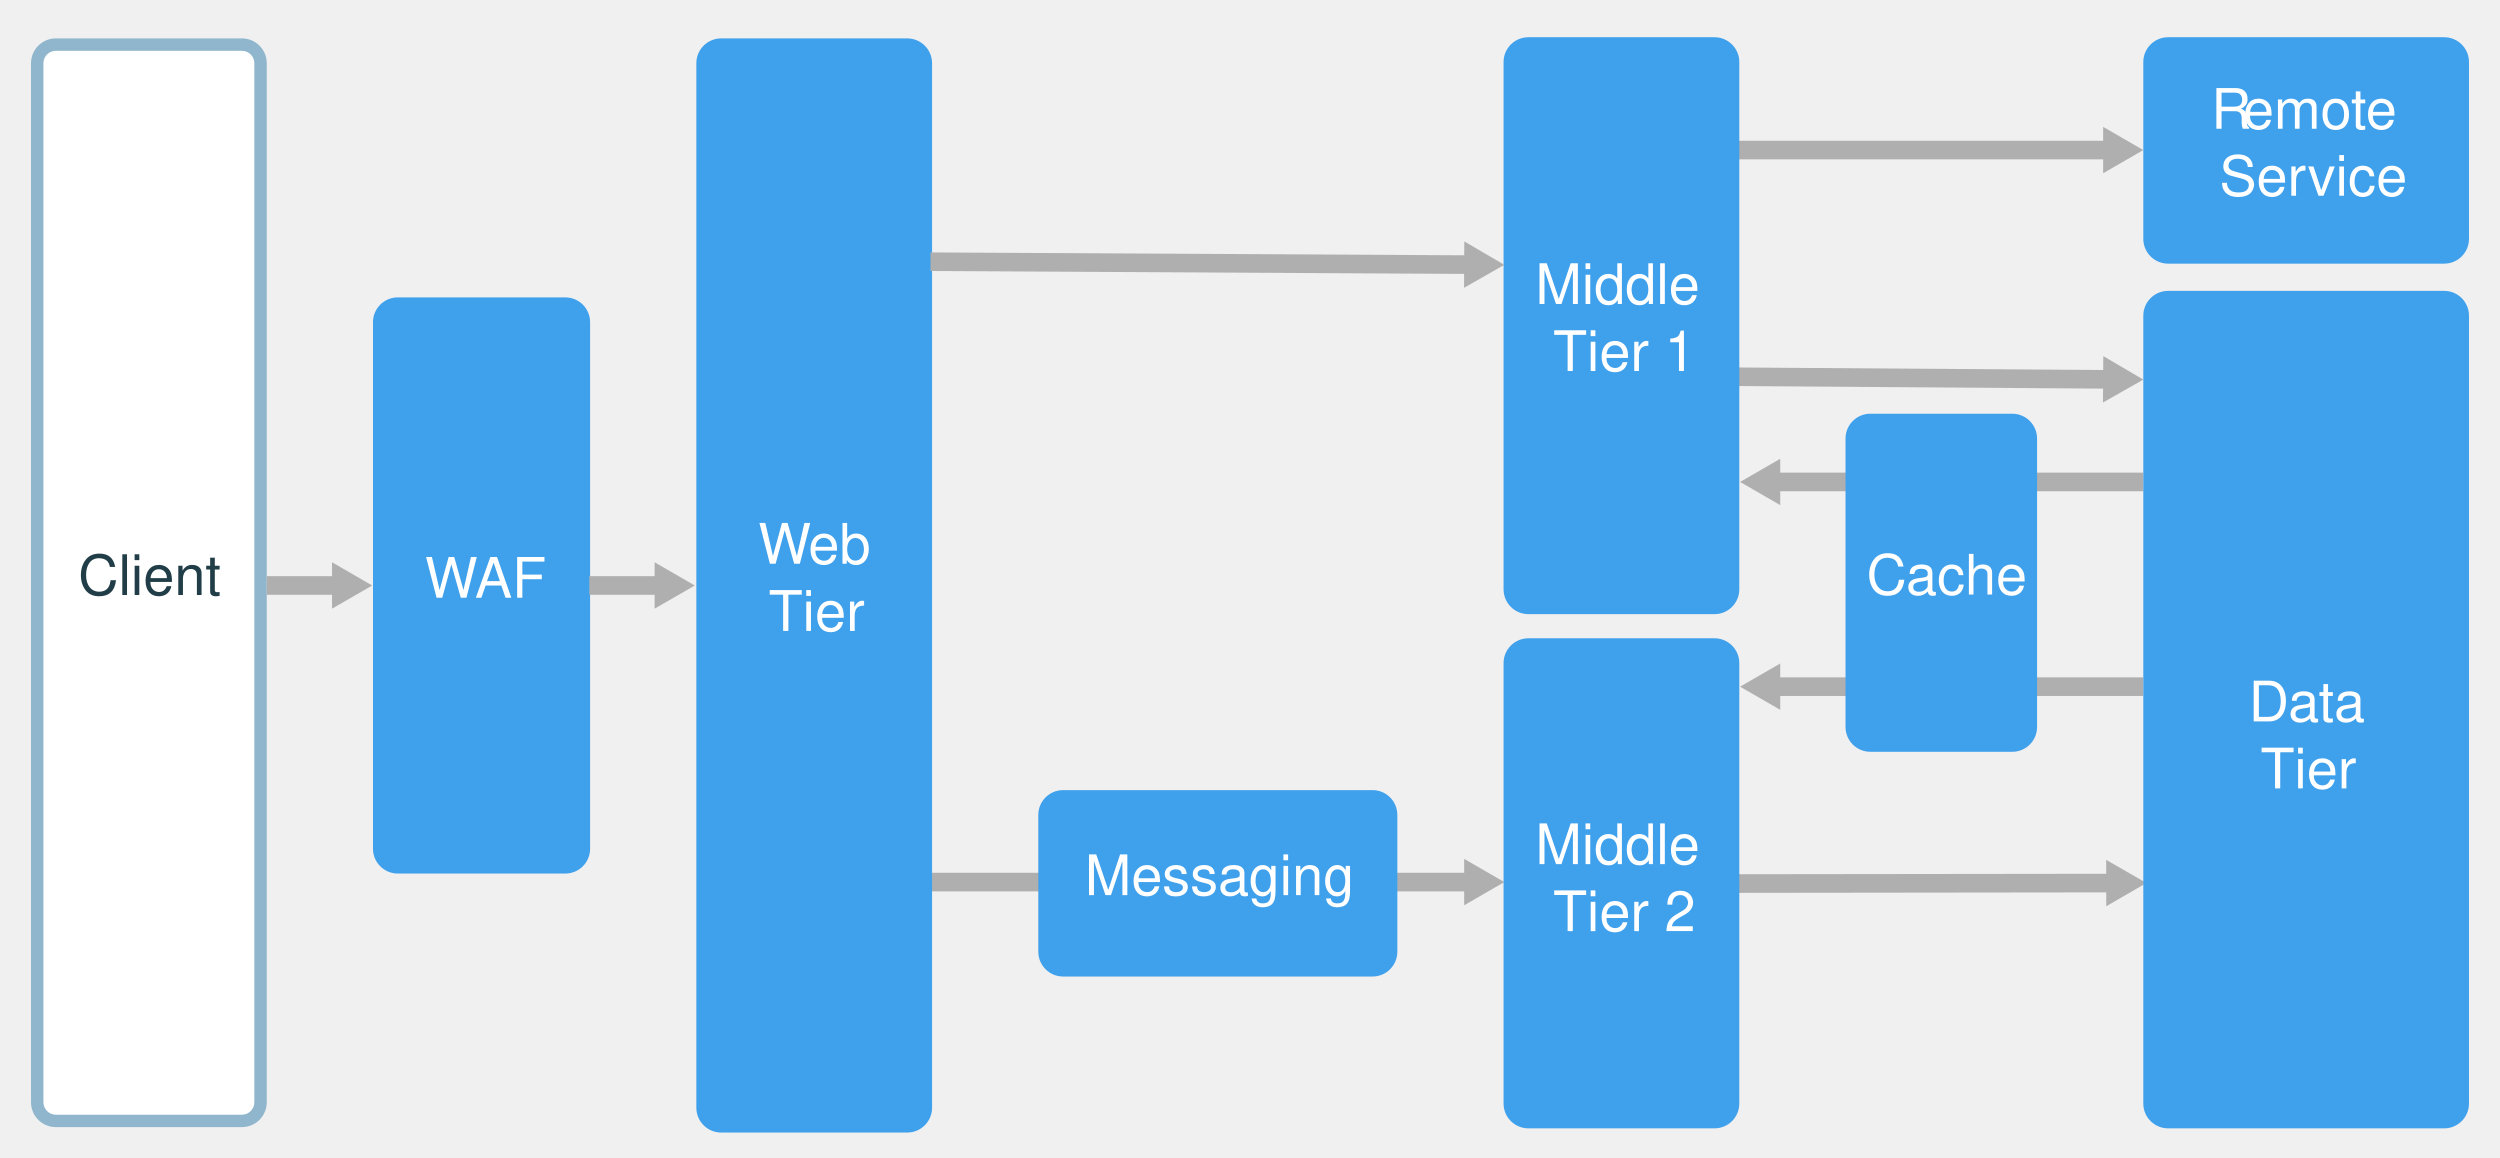
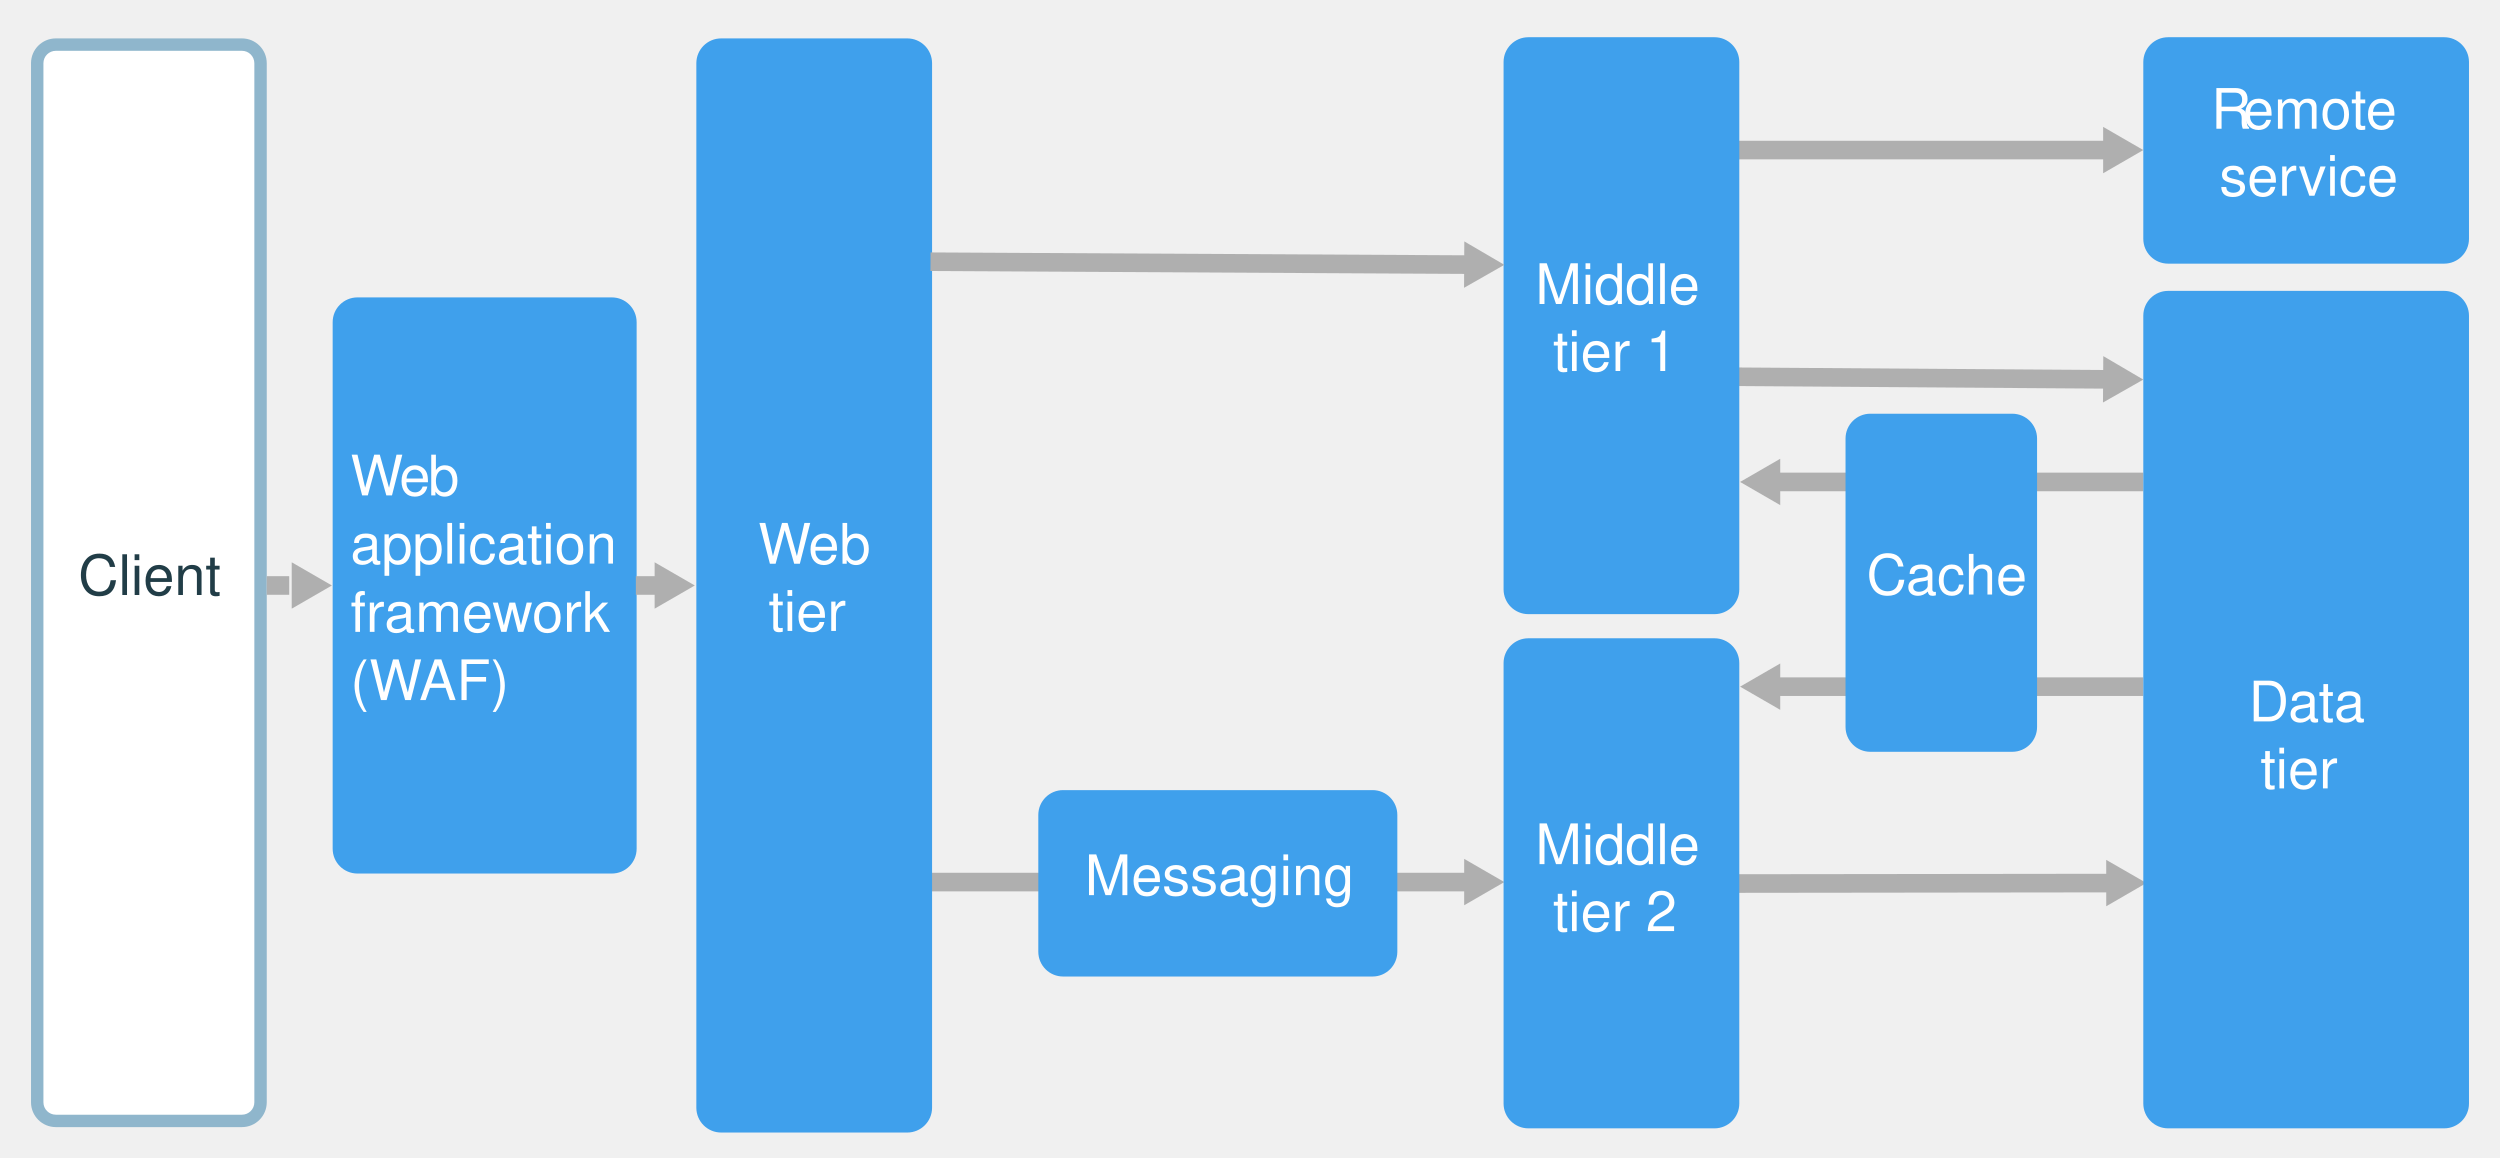
<svg xmlns="http://www.w3.org/2000/svg" id="Layer_1" data-name="Layer 1" width="806" height="373.13" viewBox="0 0 806 373.13" version="1.1" style="background-color:white">
  <defs id="defs1">
    <style id="style1">
text{font-family:segoe-ui_normal,Segoe UI,Segoe,Segoe WP,Helvetica Neue,Helvetica,sans-serif;}.cls-1,.cls-3{fill:none;stroke:#afafaf;stroke-width:6px;}.cls-1{stroke-miterlimit:10;}.cls-2{fill:#afafaf;}.cls-3{stroke-linejoin:bevel;}.cls-4{fill:#3fa0ec;}.cls-5{font-size:18.04px;}.cls-5,.cls-7{fill:#fff;}.cls-6{letter-spacing:-0.04em;}.cls-11,.cls-7{font-size:18px;}.cls-8{letter-spacing:-0.03em;}.cls-9{letter-spacing:-0.04em;}.cls-10{fill:#8fb6cc;}.cls-11{fill:#213d47;}</style>
  </defs>
  <line class="cls-1" x1="571.76" y1="221.38" x2="691" y2="221.38" id="line1" />
  <polygon class="cls-2" points="551,209.38 563.95,201.9 563.95,216.86 " id="polygon1" transform="translate(10,12)" />
  <line class="cls-1" x1="548" y1="48.38" x2="680.24" y2="48.38" id="line2" />
  <polygon class="cls-2" points="681,36.38 668.05,28.9 668.05,43.86 " id="polygon2" transform="translate(10,12)" />
  <line class="cls-1" x1="547" y1="121.38" x2="680.24" y2="122.31" id="line3" />
  <polygon class="cls-2" points="681,110.38 668.1,102.81 668,117.77 " id="polygon3" transform="translate(10,12)" />
  <line class="cls-3" x1="547" y1="284.87" x2="681.23" y2="284.7" id="line4" />
  <polygon class="cls-2" points="682,272.68 669.04,265.22 669.05,280.18 " id="polygon4" transform="translate(10,12)" />
  <line class="cls-1" x1="571.76" y1="155.38" x2="691" y2="155.38" id="line5" />
  <polygon class="cls-2" points="551,143.38 563.95,135.9 563.95,150.86 " id="polygon5" transform="translate(10,12)" />
  <line class="cls-1" x1="300" y1="284.38" x2="474.24" y2="284.38" id="line6" />
  <polygon class="cls-2" points="475,272.38 462.05,264.9 462.05,279.86 " id="polygon6" transform="translate(10,12)" />
  <rect class="cls-4" x="224.5" y="12.38" width="76" height="352.75" rx="8" ry="8" id="rect6" />
  <rect class="cls-4" x="12.054" y="14.529" width="71.115" height="346.977" rx="7.486" ry="7.869" id="rect6-4" style="fill:#ffffff;fill-opacity:1;stroke-width:0.959" />
  <text class="cls-5" id="text8" x="244.45" y="181.75">
    <tspan class="cls-6" id="tspan6">W</tspan>
    <tspan x="260.59" y="181.75" id="tspan7">eb</tspan>
-     <tspan x="247.78" y="203.4" id="tspan8">Tier</tspan>
+     <tspan x="247.78" y="203.4" id="tspan8">tier</tspan>
  </text>
  <rect class="cls-4" x="484.75" width="76" height="186" rx="8" ry="8" id="rect8" y="12" />
-   <text class="cls-7" id="text9" x="495" y="98.01">Middle<tspan x="500.7" y="119.61" id="tspan9">Tier 1</tspan>
+   <text class="cls-7" id="text9" x="495" y="98.01">Middle<tspan x="500.7" y="119.61" id="tspan9">tier 1</tspan>
  </text>
  <rect class="cls-4" x="484.75" y="205.78" width="76" height="158" rx="8" ry="8" id="rect9" />
-   <text class="cls-7" id="text10" x="495" y="278.59">Middle<tspan x="500.7" y="300.19" id="tspan10">Tier 2</tspan>
+   <text class="cls-7" id="text10" x="495" y="278.59">Middle<tspan x="500.7" y="300.19" id="tspan10">tier 2</tspan>
  </text>
  <rect class="cls-4" x="334.75" y="254.73" width="115.75" height="60.1" rx="8" ry="8" id="rect10" />
  <text class="cls-7" id="text11" x="349.75" y="288.59">Messaging</text>
  <rect class="cls-4" x="595" y="133.38" width="61.75" height="109" rx="8" ry="8" id="rect11" />
  <text class="cls-7" id="text12" x="601.77" y="191.69">Cache</text>
  <line class="cls-1" x1="300" y1="84.38" x2="474.24" y2="85.32" id="line12" />
  <polygon class="cls-2" points="475,73.38 462.09,65.83 462.01,80.79 " id="polygon12" transform="translate(10,12)" />
  <rect class="cls-4" x="691" width="105" height="73" rx="8" ry="8" id="rect12" y="12" />
  <text class="cls-7" id="text14" x="712.89" y="41.51">
    <tspan class="cls-8" id="tspan12">R</tspan>
    <tspan x="723.13" y="41.51" id="tspan13">emote</tspan>
-     <tspan x="715.53" y="63.11" id="tspan14">Service</tspan>
+     <tspan x="715.53" y="63.11" id="tspan14">service</tspan>
  </text>
  <rect class="cls-4" x="691" y="93.78" width="105" height="270" rx="8" ry="8" id="rect14" />
-   <text class="cls-7" id="text15" x="724.98" y="232.58">Data<tspan x="728.77" y="254.18" id="tspan15">Tier</tspan>
+   <text class="cls-7" id="text15" x="724.98" y="232.58">Data<tspan x="728.77" y="254.18" id="tspan15">tier</tspan>
  </text>
-   <rect class="cls-4" x="120.25" y="95.88" width="70" height="185.75" rx="8" ry="8" id="rect15" />
-   <text class="cls-7" id="text17" x="136.99" y="192.71">
-     <tspan class="cls-9" id="tspan16">W</tspan>
-     <tspan x="153.1" y="192.71" id="tspan17">AF</tspan>
+   <rect class="cls-4" x="107.25" y="95.88" width="98" height="185.75" rx="8" ry="8" id="rect15" />
+   <text class="cls-7" id="text17" x="112.99" y="159.71">
+     <tspan class="cls-9" id="tspan16">Web</tspan>
+     <tspan x="112.99" y="181.71" id="tspan17">application</tspan>
+     <tspan x="112.99" y="203.71" id="tspan18">framework</tspan>
+     <tspan x="112.99" y="225.71" id="tspan19">(WAF)</tspan>
  </text>
-   <line class="cls-1" x1="190" y1="188.76" x2="213.24" y2="188.76" id="line17" />
+   <line class="cls-1" x1="205" y1="188.76" x2="213.24" y2="188.76" id="line17" />
  <polygon class="cls-2" points="214,176.76 201.05,169.28 201.05,184.24 " id="polygon17" transform="translate(10,12)" />
  <path class="cls-10" d="m 78,16.38 a 4,4 0 0 1 4,4 v 335 a 4,4 0 0 1 -4,4 H 18 a 4,4 0 0 1 -4,-4 v -335 a 4,4 0 0 1 4,-4 h 60 m 0,-4 H 18 a 8,8 0 0 0 -8,8 v 335 a 8,8 0 0 0 8,8 h 60 a 8,8 0 0 0 8,-8 v -335 a 8,8 0 0 0 -8,-8 z" id="path17" />
  <text class="cls-11" id="text18" x="25.22" y="191.83">Client</text>
-   <line class="cls-1" x1="86" y1="188.76" x2="109.24" y2="188.76" id="line18" />
-   <polygon class="cls-2" points="110,176.76 97.05,169.28 97.05,184.24 " id="polygon18" transform="translate(10,12)" />
+   <line class="cls-1" x1="86" y1="188.76" x2="93.24" y2="188.76" id="line18" />
+   <polygon class="cls-2" points="97,176.76 84.05,169.28 84.05,184.24 " id="polygon18" transform="translate(10,12)" />
</svg>
